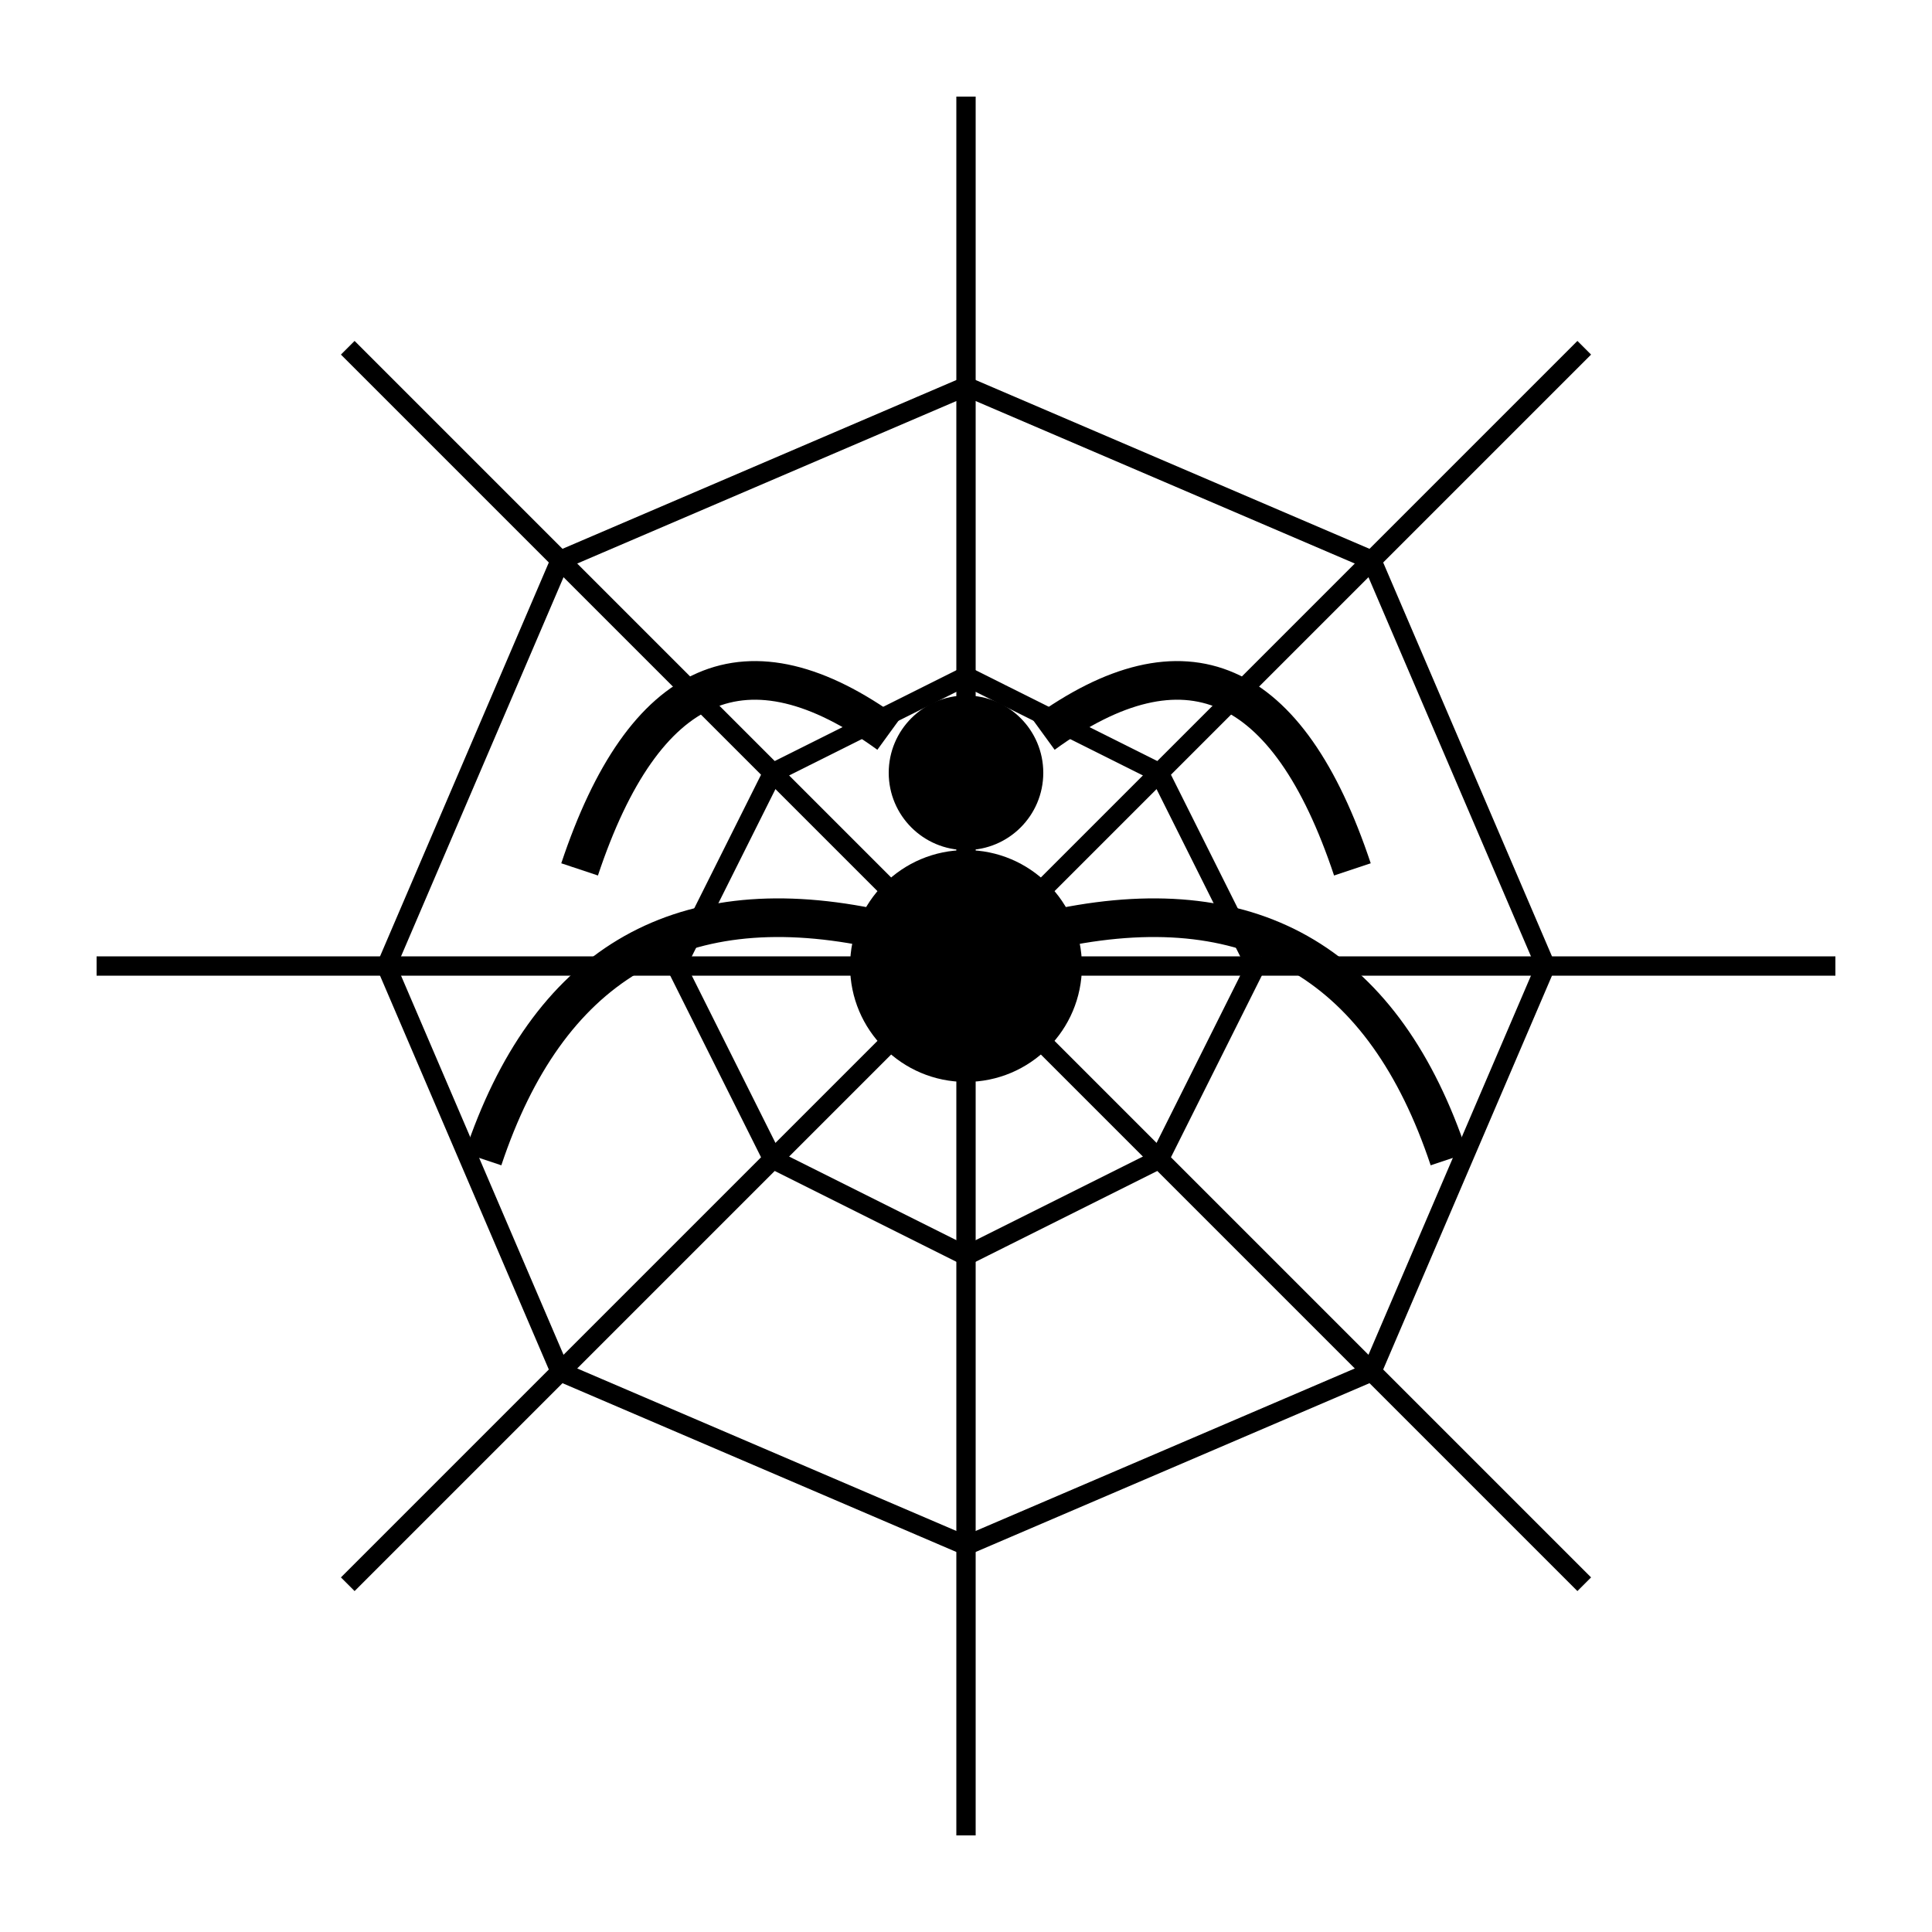
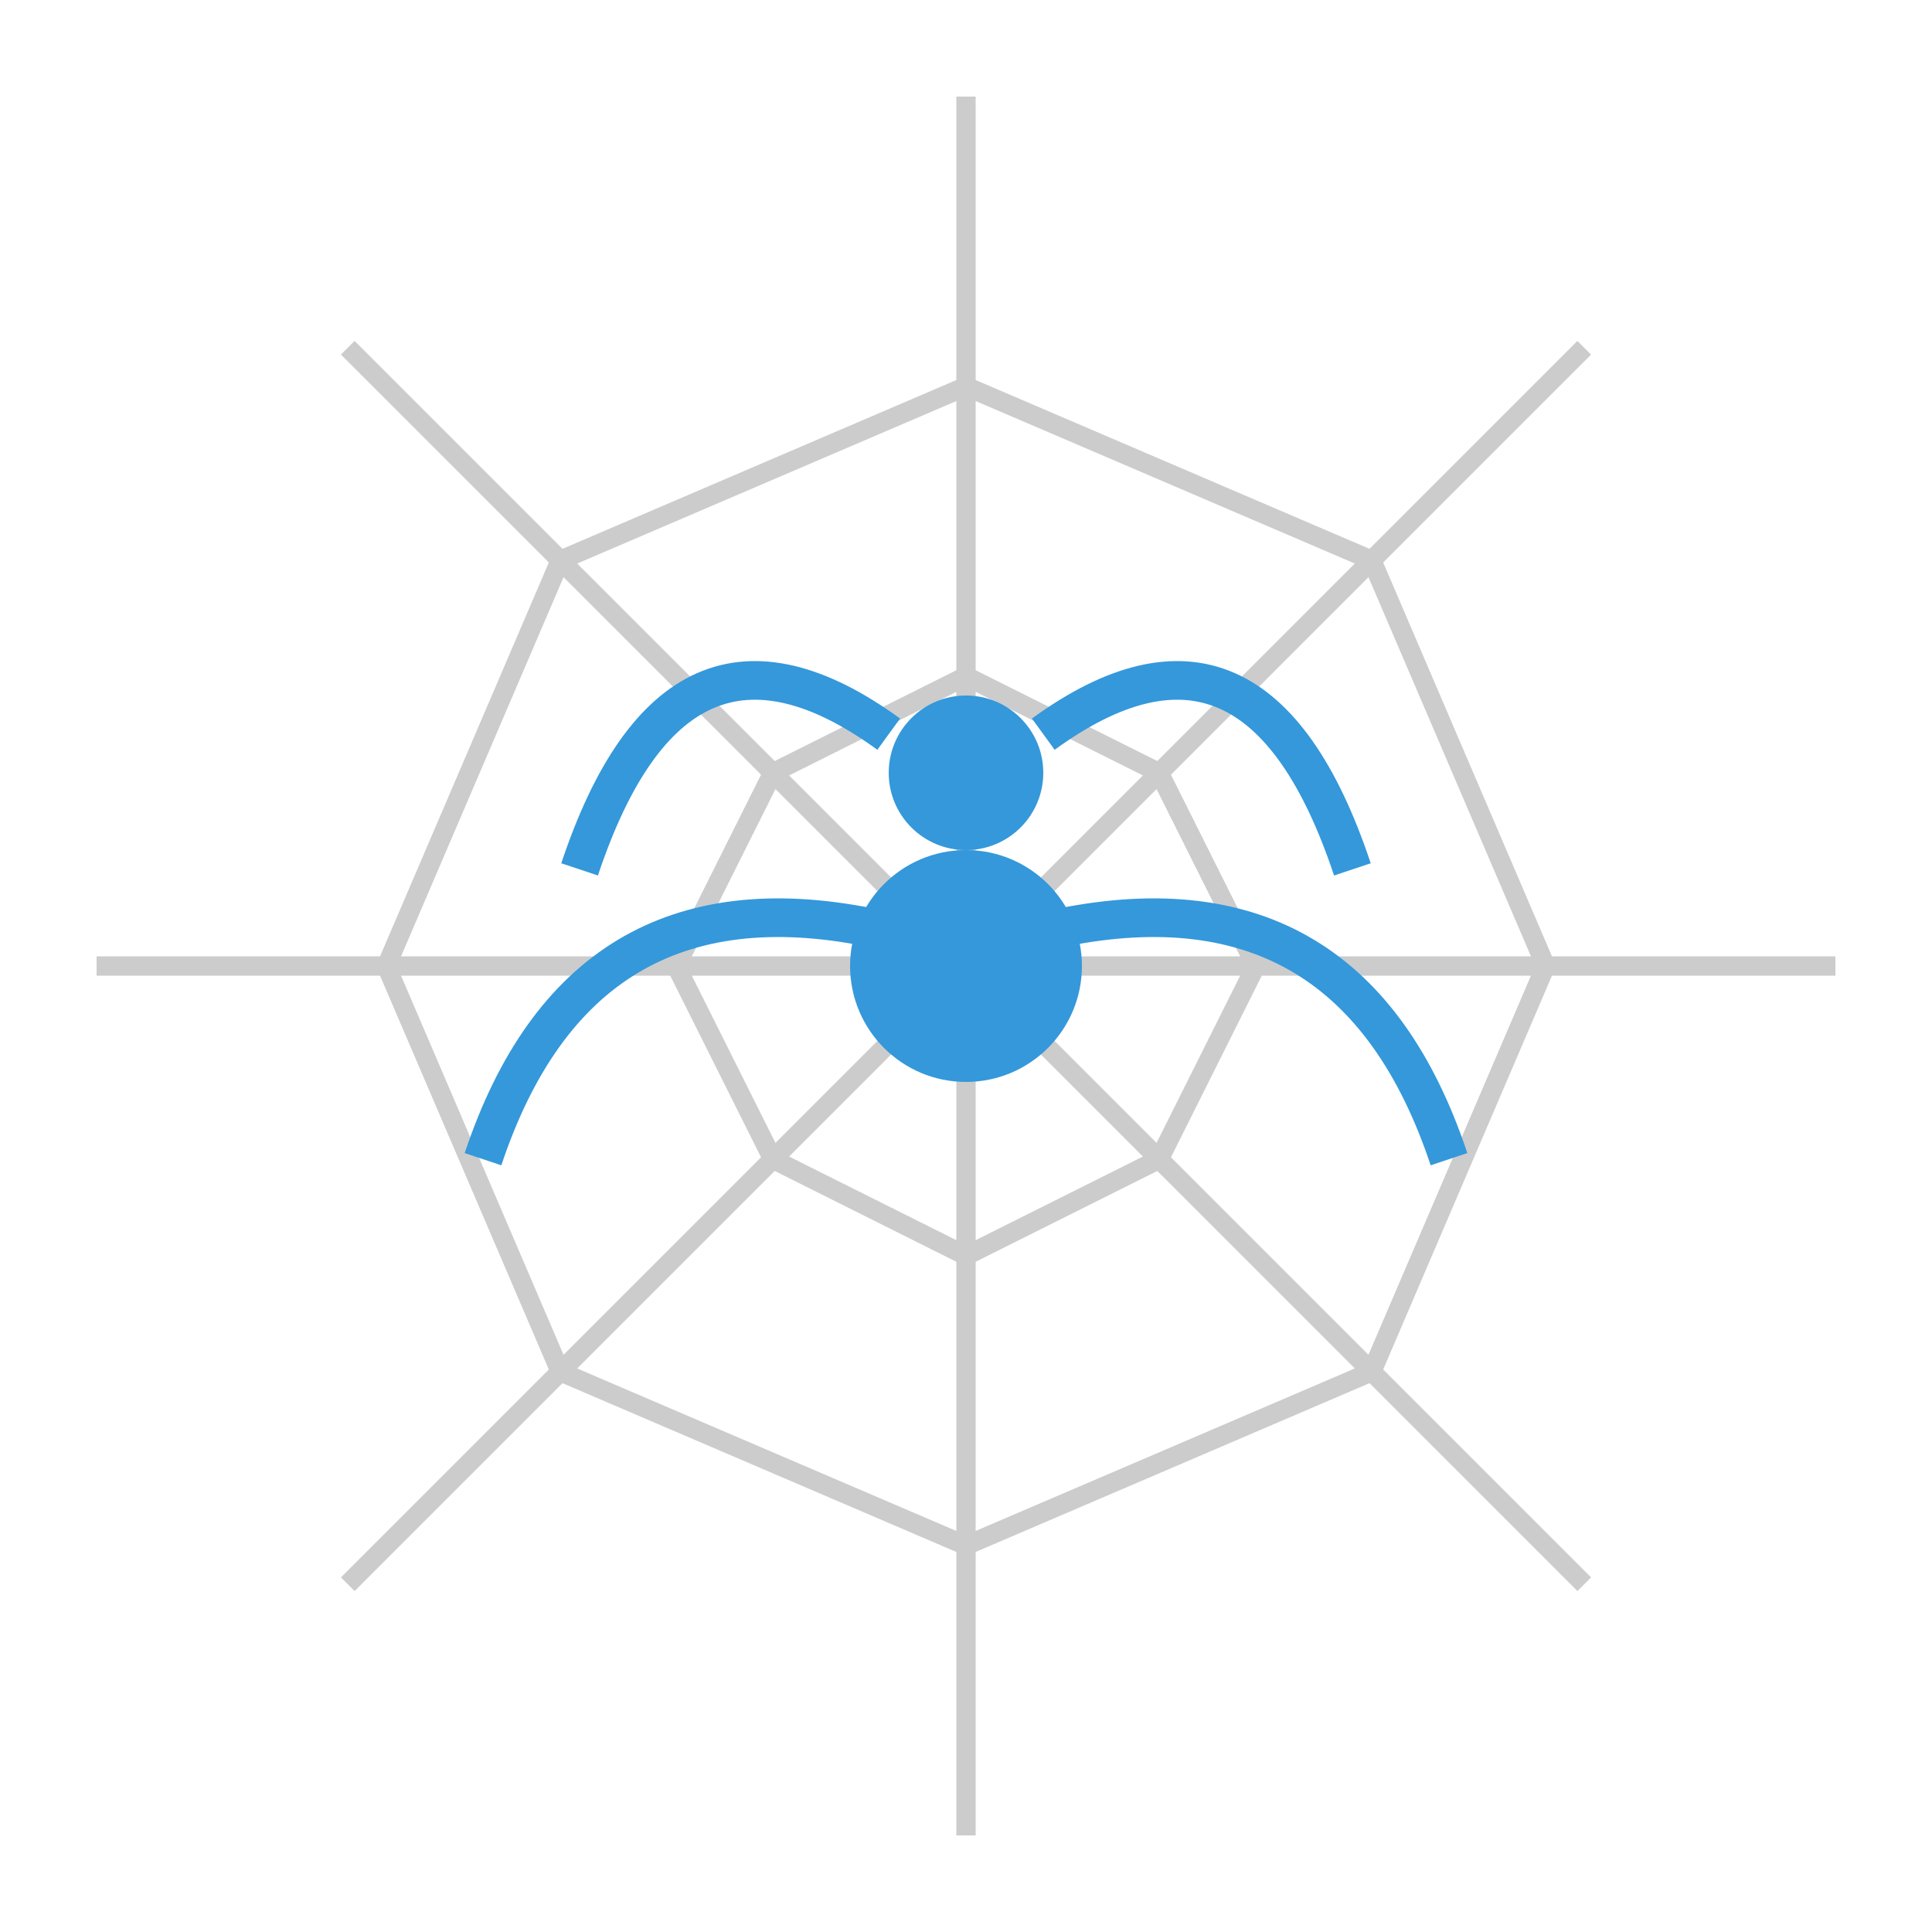
<svg xmlns="http://www.w3.org/2000/svg" viewBox="0 0 100 100">
-   <path d="M50 5 L50 95 M5 50 L95 50 M18 18 L82 82 M82 18 L18 82" stroke="currentColor" stroke-width="1" fill="none" />
-   <path d="M50 20 L71 29 L80 50 L71 71 L50 80 L29 71 L20 50 L29 29 Z M50 35 L60 40 L65 50 L60 60 L50 65 L40 60 L35 50 L40 40 Z" stroke="currentColor" stroke-width="1" fill="none" />
-   <circle cx="50" cy="50" r="6" fill="currentColor" />
-   <circle cx="50" cy="40" r="4" fill="currentColor" />
-   <path d="M46 38 Q35 30 30 45 M54 38 Q65 30 70 45 M45 48 Q30 45 25 60 M55 48 Q70 45 75 60" stroke="currentColor" stroke-width="2" fill="none" />
+   <path d="M50 5 L50 95 M5 50 L95 50 M18 18 L82 82 M82 18 L18 82" stroke="#cccccc" stroke-width="1" fill="none" />
+   <path d="M50 20 L71 29 L80 50 L71 71 L50 80 L29 71 L20 50 L29 29 Z M50 35 L60 40 L65 50 L60 60 L50 65 L40 60 L35 50 L40 40 Z" stroke="#cccccc" stroke-width="1" fill="none" />
+   <circle cx="50" cy="50" r="6" fill="#3498db" />
+   <circle cx="50" cy="40" r="4" fill="#3498db" />
+   <path d="M46 38 Q35 30 30 45 M54 38 Q65 30 70 45 M45 48 Q30 45 25 60 M55 48 Q70 45 75 60" stroke="#3498db" stroke-width="2" fill="none" />
</svg>
